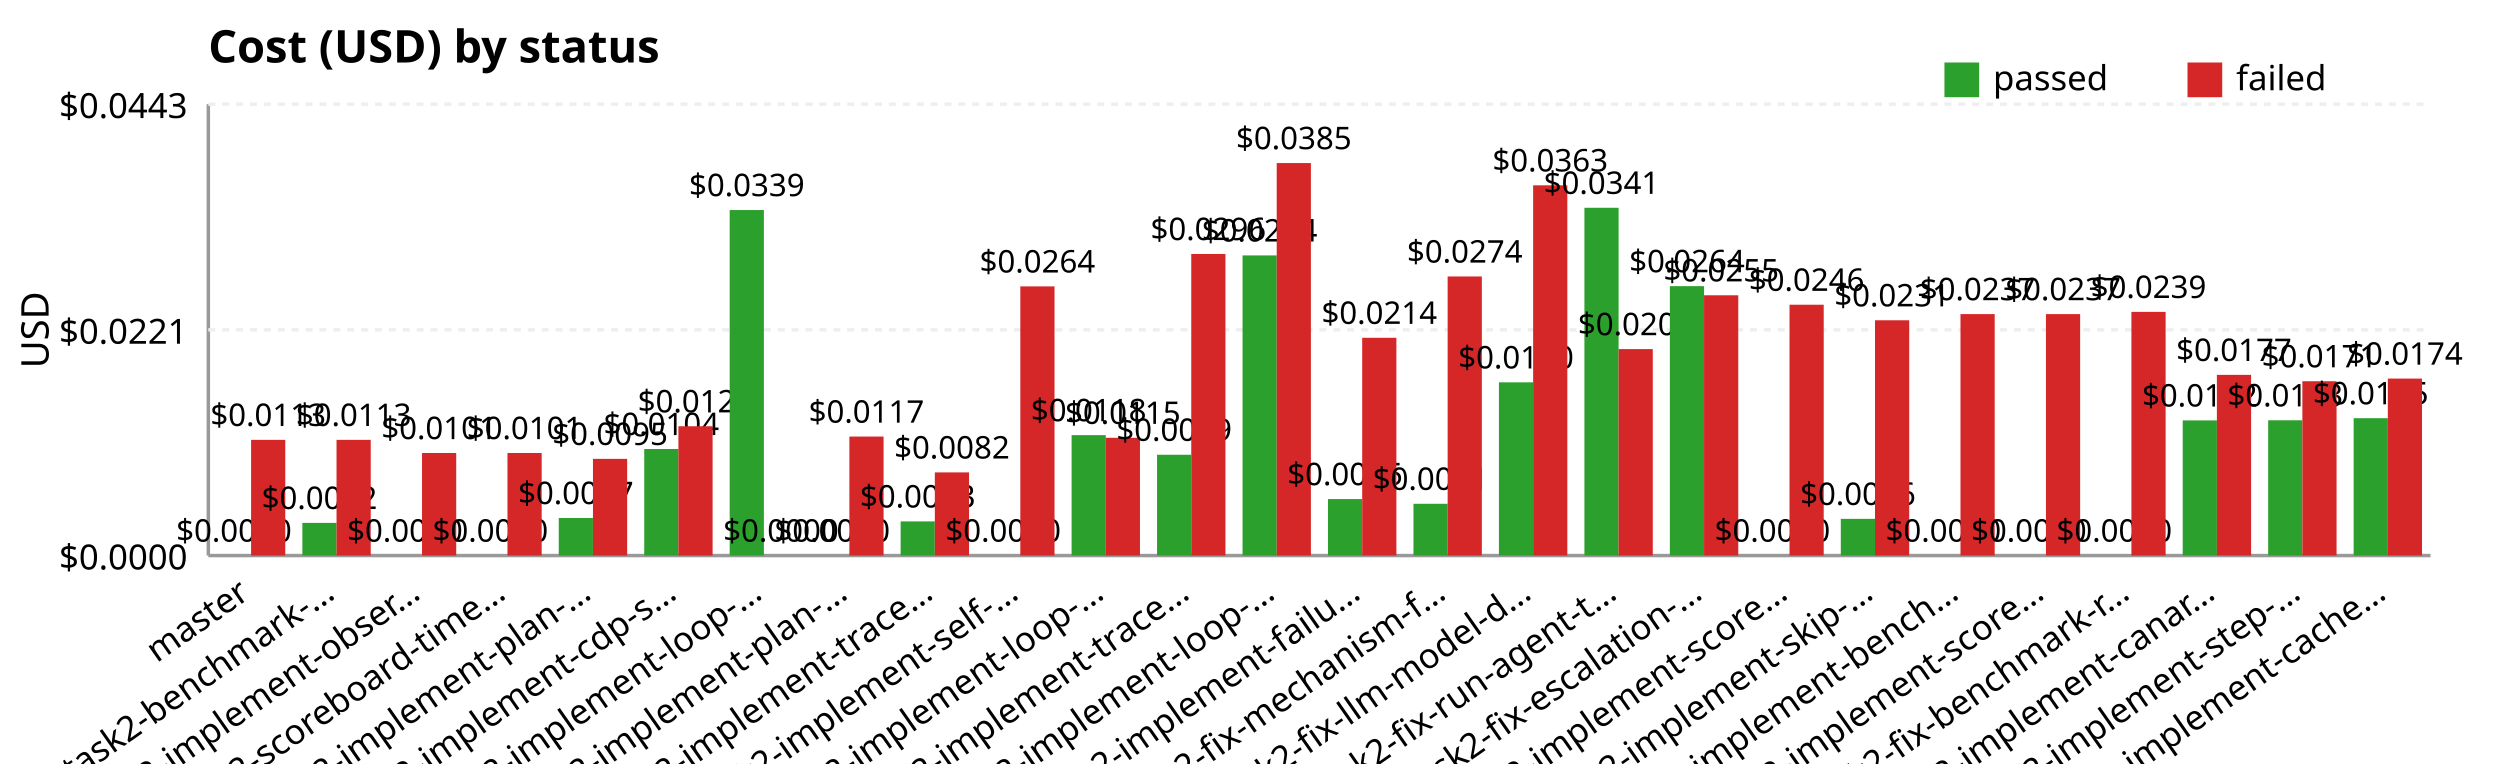
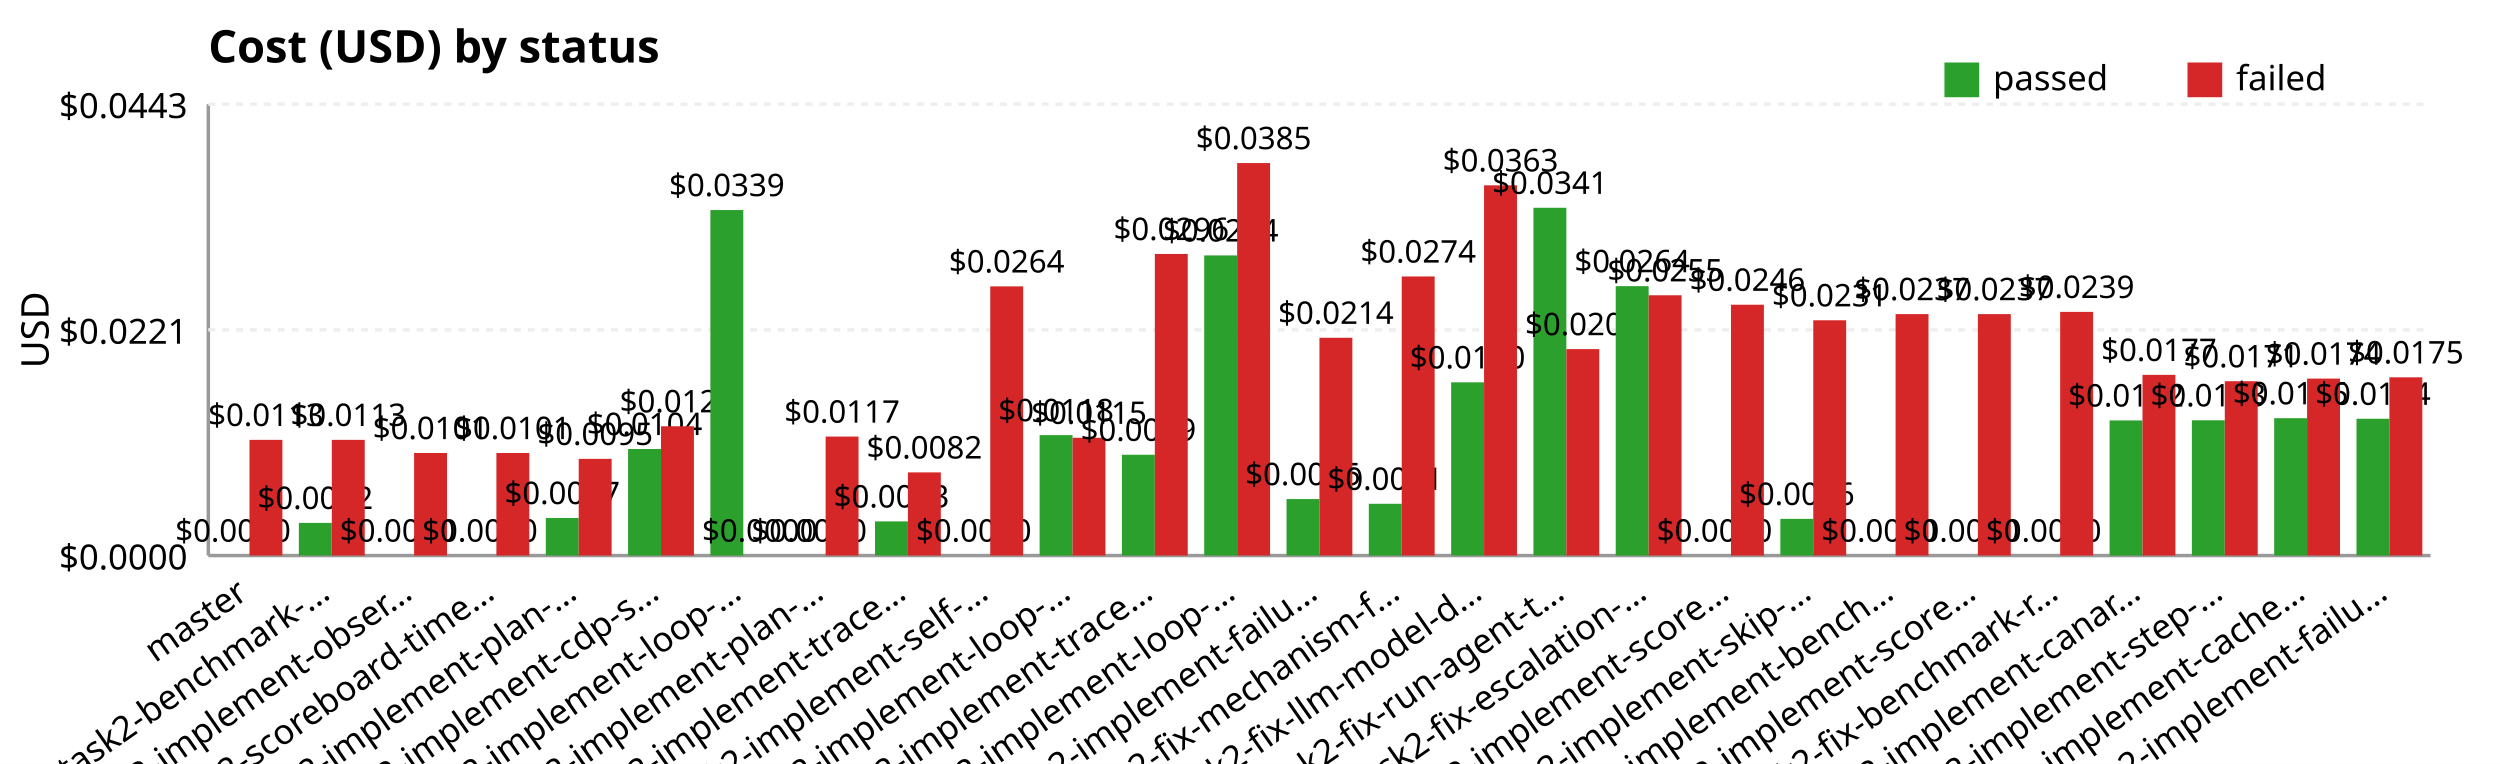
<svg xmlns="http://www.w3.org/2000/svg" viewBox="0 0 720 220" width="720" height="220" font-family="sans-serif">
  <rect width="100%" height="100%" fill="#fff" />
  <text x="60" y="18" font-size="13" font-weight="600">Cost (USD) by status</text>
  <line x1="60" y1="30" x2="60" y2="160" stroke="#999" />
  <line x1="60" y1="160" x2="700" y2="160" stroke="#999" />
  <text x="54" y="164.0" font-size="10" text-anchor="end" fill="#000">$0.0000</text>
  <text x="54" y="99.0" font-size="10" text-anchor="end" fill="#000">$0.0221</text>
  <line x1="60" y1="95.0" x2="700" y2="95.0" stroke="#eee" stroke-dasharray="2,2" />
  <text x="54" y="34.0" font-size="10" text-anchor="end" fill="#000">$0.0443</text>
  <line x1="60" y1="30.0" x2="700" y2="30.0" stroke="#eee" stroke-dasharray="2,2" />
  <text x="14" y="95.0" font-size="11" fill="#000" transform="rotate(-90 14 95.0)" text-anchor="middle">USD</text>
-   <rect x="62.46" y="160.00" width="9.85" height="0.00" fill="#2ca02c" />
-   <text x="67.38" y="156.00" font-size="9" text-anchor="middle" fill="#000">$0.0000</text>
-   <rect x="72.31" y="126.68" width="9.85" height="33.32" fill="#d62728" />
-   <text x="77.23" y="122.68" font-size="9" text-anchor="middle" fill="#000">$0.0113</text>
-   <text x="72.31" y="172" font-size="10" fill="#000" text-anchor="end" transform="rotate(-35 72.31 172)">master</text>
-   <rect x="87.08" y="150.59" width="9.85" height="9.41" fill="#2ca02c" />
-   <text x="92.00" y="146.59" font-size="9" text-anchor="middle" fill="#000">$0.0032</text>
-   <rect x="96.92" y="126.68" width="9.85" height="33.32" fill="#d62728" />
-   <text x="101.85" y="122.68" font-size="9" text-anchor="middle" fill="#000">$0.0113</text>
-   <text x="96.92" y="172" font-size="10" fill="#000" text-anchor="end" transform="rotate(-35 96.92 172)">feat-task2-benchmark-…</text>
-   <rect x="111.69" y="160.00" width="9.85" height="0.00" fill="#2ca02c" />
-   <text x="116.62" y="156.00" font-size="9" text-anchor="middle" fill="#000">$0.0000</text>
-   <rect x="121.54" y="130.46" width="9.85" height="29.54" fill="#d62728" />
-   <text x="126.46" y="126.46" font-size="9" text-anchor="middle" fill="#000">$0.0101</text>
-   <text x="121.54" y="172" font-size="10" fill="#000" text-anchor="end" transform="rotate(-35 121.54 172)">task2-implement-obser…</text>
-   <rect x="136.31" y="160.00" width="9.85" height="0.00" fill="#2ca02c" />
-   <text x="141.23" y="156.00" font-size="9" text-anchor="middle" fill="#000">$0.0000</text>
-   <rect x="146.15" y="130.46" width="9.85" height="29.54" fill="#d62728" />
-   <text x="151.08" y="126.46" font-size="9" text-anchor="middle" fill="#000">$0.0101</text>
-   <text x="146.15" y="172" font-size="10" fill="#000" text-anchor="end" transform="rotate(-35 146.15 172)">task2-scoreboard-time…</text>
-   <rect x="160.92" y="149.17" width="9.85" height="10.83" fill="#2ca02c" />
-   <text x="165.85" y="145.17" font-size="9" text-anchor="middle" fill="#000">$0.0037</text>
-   <rect x="170.77" y="132.15" width="9.85" height="27.85" fill="#d62728" />
-   <text x="175.69" y="128.15" font-size="9" text-anchor="middle" fill="#000">$0.0095</text>
-   <text x="170.77" y="172" font-size="10" fill="#000" text-anchor="end" transform="rotate(-35 170.77 172)">task2-implement-plan-…</text>
-   <rect x="185.54" y="129.31" width="9.85" height="30.69" fill="#2ca02c" />
-   <text x="190.46" y="125.31" font-size="9" text-anchor="middle" fill="#000">$0.0104</text>
-   <rect x="195.38" y="122.76" width="9.85" height="37.24" fill="#d62728" />
-   <text x="200.31" y="118.76" font-size="9" text-anchor="middle" fill="#000">$0.0127</text>
-   <text x="195.38" y="172" font-size="10" fill="#000" text-anchor="end" transform="rotate(-35 195.38 172)">task2-implement-cdp-s…</text>
-   <rect x="210.15" y="60.49" width="9.85" height="99.51" fill="#2ca02c" />
-   <text x="215.08" y="56.49" font-size="9" text-anchor="middle" fill="#000">$0.0339</text>
-   <rect x="220.00" y="160.00" width="9.85" height="0.00" fill="#d62728" />
-   <text x="224.92" y="156.00" font-size="9" text-anchor="middle" fill="#000">$0.0000</text>
-   <text x="220.00" y="172" font-size="10" fill="#000" text-anchor="end" transform="rotate(-35 220.00 172)">task2-implement-loop-…</text>
-   <rect x="234.77" y="160.00" width="9.85" height="0.00" fill="#2ca02c" />
-   <text x="239.69" y="156.00" font-size="9" text-anchor="middle" fill="#000">$0.0000</text>
-   <rect x="244.62" y="125.73" width="9.85" height="34.27" fill="#d62728" />
-   <text x="249.54" y="121.73" font-size="9" text-anchor="middle" fill="#000">$0.0117</text>
-   <text x="244.62" y="172" font-size="10" fill="#000" text-anchor="end" transform="rotate(-35 244.62 172)">task2-implement-plan-…</text>
-   <rect x="259.38" y="150.16" width="9.85" height="9.84" fill="#2ca02c" />
-   <text x="264.31" y="146.16" font-size="9" text-anchor="middle" fill="#000">$0.0033</text>
-   <rect x="269.23" y="136.05" width="9.85" height="23.95" fill="#d62728" />
-   <text x="274.15" y="132.05" font-size="9" text-anchor="middle" fill="#000">$0.0082</text>
-   <text x="269.23" y="172" font-size="10" fill="#000" text-anchor="end" transform="rotate(-35 269.23 172)">task2-implement-trace…</text>
-   <rect x="284.00" y="160.00" width="9.85" height="0.00" fill="#2ca02c" />
-   <text x="288.92" y="156.00" font-size="9" text-anchor="middle" fill="#000">$0.0000</text>
-   <rect x="293.85" y="82.48" width="9.85" height="77.52" fill="#d62728" />
-   <text x="298.77" y="78.48" font-size="9" text-anchor="middle" fill="#000">$0.0264</text>
-   <text x="293.85" y="172" font-size="10" fill="#000" text-anchor="end" transform="rotate(-35 293.85 172)">task2-implement-self-…</text>
-   <rect x="308.62" y="125.32" width="9.85" height="34.68" fill="#2ca02c" />
-   <text x="313.54" y="121.32" font-size="9" text-anchor="middle" fill="#000">$0.0118</text>
-   <rect x="318.46" y="126.08" width="9.85" height="33.92" fill="#d62728" />
-   <text x="323.38" y="122.08" font-size="9" text-anchor="middle" fill="#000">$0.0115</text>
-   <text x="318.46" y="172" font-size="10" fill="#000" text-anchor="end" transform="rotate(-35 318.46 172)">task2-implement-loop-…</text>
-   <rect x="333.23" y="130.97" width="9.85" height="29.03" fill="#2ca02c" />
-   <text x="338.15" y="126.97" font-size="9" text-anchor="middle" fill="#000">$0.0099</text>
-   <rect x="343.08" y="73.14" width="9.85" height="86.86" fill="#d62728" />
-   <text x="348.00" y="69.14" font-size="9" text-anchor="middle" fill="#000">$0.0296</text>
-   <text x="343.08" y="172" font-size="10" fill="#000" text-anchor="end" transform="rotate(-35 343.08 172)">task2-implement-trace…</text>
-   <rect x="357.85" y="73.56" width="9.85" height="86.44" fill="#2ca02c" />
-   <text x="362.77" y="69.56" font-size="9" text-anchor="middle" fill="#000">$0.0294</text>
-   <rect x="367.69" y="46.96" width="9.85" height="113.04" fill="#d62728" />
-   <text x="372.62" y="42.96" font-size="9" text-anchor="middle" fill="#000">$0.0385</text>
-   <text x="367.69" y="172" font-size="10" fill="#000" text-anchor="end" transform="rotate(-35 367.69 172)">task2-implement-loop-…</text>
-   <rect x="382.46" y="143.73" width="9.85" height="16.27" fill="#2ca02c" />
-   <text x="387.38" y="139.73" font-size="9" text-anchor="middle" fill="#000">$0.0055</text>
-   <rect x="392.31" y="97.28" width="9.85" height="62.72" fill="#d62728" />
-   <text x="397.23" y="93.28" font-size="9" text-anchor="middle" fill="#000">$0.0214</text>
-   <text x="392.31" y="172" font-size="10" fill="#000" text-anchor="end" transform="rotate(-35 392.31 172)">task2-implement-failu…</text>
-   <rect x="407.08" y="145.09" width="9.85" height="14.91" fill="#2ca02c" />
-   <text x="412.00" y="141.09" font-size="9" text-anchor="middle" fill="#000">$0.0051</text>
-   <rect x="416.92" y="79.62" width="9.85" height="80.38" fill="#d62728" />
-   <text x="421.85" y="75.62" font-size="9" text-anchor="middle" fill="#000">$0.0274</text>
-   <text x="416.92" y="172" font-size="10" fill="#000" text-anchor="end" transform="rotate(-35 416.92 172)">task2-fix-mechanism-f…</text>
-   <rect x="431.69" y="110.11" width="9.85" height="49.89" fill="#2ca02c" />
-   <text x="436.62" y="106.11" font-size="9" text-anchor="middle" fill="#000">$0.0170</text>
-   <rect x="441.54" y="53.37" width="9.85" height="106.63" fill="#d62728" />
-   <text x="446.46" y="49.37" font-size="9" text-anchor="middle" fill="#000">$0.0363</text>
-   <text x="441.54" y="172" font-size="10" fill="#000" text-anchor="end" transform="rotate(-35 441.54 172)">task2-fix-llm-model-d…</text>
-   <rect x="456.31" y="59.84" width="9.85" height="100.16" fill="#2ca02c" />
-   <text x="461.23" y="55.84" font-size="9" text-anchor="middle" fill="#000">$0.0341</text>
-   <rect x="466.15" y="100.54" width="9.85" height="59.46" fill="#d62728" />
-   <text x="471.08" y="96.54" font-size="9" text-anchor="middle" fill="#000">$0.0202</text>
-   <text x="466.15" y="172" font-size="10" fill="#000" text-anchor="end" transform="rotate(-35 466.15 172)">task2-fix-run-agent-t…</text>
-   <rect x="480.92" y="82.41" width="9.85" height="77.59" fill="#2ca02c" />
-   <text x="485.85" y="78.41" font-size="9" text-anchor="middle" fill="#000">$0.0264</text>
-   <rect x="490.77" y="85.04" width="9.85" height="74.96" fill="#d62728" />
-   <text x="495.69" y="81.04" font-size="9" text-anchor="middle" fill="#000">$0.0255</text>
-   <text x="490.77" y="172" font-size="10" fill="#000" text-anchor="end" transform="rotate(-35 490.77 172)">task2-fix-escalation-…</text>
-   <rect x="505.54" y="160.00" width="9.85" height="0.00" fill="#2ca02c" />
-   <text x="510.46" y="156.00" font-size="9" text-anchor="middle" fill="#000">$0.0000</text>
-   <rect x="515.38" y="87.76" width="9.85" height="72.24" fill="#d62728" />
-   <text x="520.31" y="83.76" font-size="9" text-anchor="middle" fill="#000">$0.0246</text>
-   <text x="515.38" y="172" font-size="10" fill="#000" text-anchor="end" transform="rotate(-35 515.38 172)">task2-implement-score…</text>
-   <rect x="530.15" y="149.43" width="9.85" height="10.57" fill="#2ca02c" />
-   <text x="535.08" y="145.43" font-size="9" text-anchor="middle" fill="#000">$0.0036</text>
-   <rect x="540.00" y="92.24" width="9.85" height="67.76" fill="#d62728" />
-   <text x="544.92" y="88.24" font-size="9" text-anchor="middle" fill="#000">$0.0231</text>
-   <text x="540.00" y="172" font-size="10" fill="#000" text-anchor="end" transform="rotate(-35 540.00 172)">task2-implement-skip-…</text>
-   <rect x="554.77" y="160.00" width="9.85" height="0.00" fill="#2ca02c" />
-   <text x="559.69" y="156.00" font-size="9" text-anchor="middle" fill="#000">$0.0000</text>
-   <rect x="564.62" y="90.46" width="9.85" height="69.54" fill="#d62728" />
-   <text x="569.54" y="86.46" font-size="9" text-anchor="middle" fill="#000">$0.0237</text>
-   <text x="564.62" y="172" font-size="10" fill="#000" text-anchor="end" transform="rotate(-35 564.62 172)">task2-implement-bench…</text>
-   <rect x="579.38" y="160.00" width="9.85" height="0.00" fill="#2ca02c" />
-   <text x="584.31" y="156.00" font-size="9" text-anchor="middle" fill="#000">$0.0000</text>
-   <rect x="589.23" y="90.46" width="9.85" height="69.54" fill="#d62728" />
-   <text x="594.15" y="86.46" font-size="9" text-anchor="middle" fill="#000">$0.0237</text>
-   <text x="589.23" y="172" font-size="10" fill="#000" text-anchor="end" transform="rotate(-35 589.23 172)">task2-implement-score…</text>
-   <rect x="604.00" y="160.00" width="9.85" height="0.00" fill="#2ca02c" />
-   <text x="608.92" y="156.00" font-size="9" text-anchor="middle" fill="#000">$0.0000</text>
-   <rect x="613.85" y="89.82" width="9.85" height="70.18" fill="#d62728" />
-   <text x="618.77" y="85.82" font-size="9" text-anchor="middle" fill="#000">$0.0239</text>
-   <text x="613.85" y="172" font-size="10" fill="#000" text-anchor="end" transform="rotate(-35 613.85 172)">task2-fix-benchmark-r…</text>
-   <rect x="628.62" y="121.08" width="9.85" height="38.92" fill="#2ca02c" />
-   <text x="633.54" y="117.08" font-size="9" text-anchor="middle" fill="#000">$0.0132</text>
-   <rect x="638.46" y="107.96" width="9.85" height="52.04" fill="#d62728" />
-   <text x="643.38" y="103.96" font-size="9" text-anchor="middle" fill="#000">$0.0177</text>
-   <text x="638.46" y="172" font-size="10" fill="#000" text-anchor="end" transform="rotate(-35 638.46 172)">task2-implement-canar…</text>
-   <rect x="653.23" y="121.04" width="9.85" height="38.96" fill="#2ca02c" />
-   <text x="658.15" y="117.04" font-size="9" text-anchor="middle" fill="#000">$0.0133</text>
-   <rect x="663.08" y="109.79" width="9.85" height="50.21" fill="#d62728" />
-   <text x="668.00" y="105.79" font-size="9" text-anchor="middle" fill="#000">$0.0171</text>
-   <text x="663.08" y="172" font-size="10" fill="#000" text-anchor="end" transform="rotate(-35 663.08 172)">task2-implement-step-…</text>
-   <rect x="677.85" y="120.44" width="9.85" height="39.56" fill="#2ca02c" />
-   <text x="682.77" y="116.44" font-size="9" text-anchor="middle" fill="#000">$0.0135</text>
-   <rect x="687.69" y="109.03" width="9.85" height="50.97" fill="#d62728" />
-   <text x="692.62" y="105.03" font-size="9" text-anchor="middle" fill="#000">$0.0174</text>
-   <text x="687.69" y="172" font-size="10" fill="#000" text-anchor="end" transform="rotate(-35 687.69 172)">task2-implement-cache…</text>
+   <rect x="62.37" y="160.00" width="9.48" height="0.00" fill="#2ca02c" />
+   <text x="67.11" y="156.00" font-size="9" text-anchor="middle" fill="#000">$0.0000</text>
+   <rect x="71.85" y="126.68" width="9.48" height="33.32" fill="#d62728" />
+   <text x="76.59" y="122.68" font-size="9" text-anchor="middle" fill="#000">$0.0113</text>
+   <text x="71.85" y="172" font-size="10" fill="#000" text-anchor="end" transform="rotate(-35 71.85 172)">master</text>
+   <rect x="86.07" y="150.59" width="9.48" height="9.41" fill="#2ca02c" />
+   <text x="90.81" y="146.59" font-size="9" text-anchor="middle" fill="#000">$0.0032</text>
+   <rect x="95.56" y="126.68" width="9.48" height="33.32" fill="#d62728" />
+   <text x="100.30" y="122.68" font-size="9" text-anchor="middle" fill="#000">$0.0113</text>
+   <text x="95.56" y="172" font-size="10" fill="#000" text-anchor="end" transform="rotate(-35 95.56 172)">feat-task2-benchmark-…</text>
+   <rect x="109.78" y="160.00" width="9.48" height="0.00" fill="#2ca02c" />
+   <text x="114.52" y="156.00" font-size="9" text-anchor="middle" fill="#000">$0.0000</text>
+   <rect x="119.26" y="130.46" width="9.48" height="29.54" fill="#d62728" />
+   <text x="124.00" y="126.46" font-size="9" text-anchor="middle" fill="#000">$0.0101</text>
+   <text x="119.26" y="172" font-size="10" fill="#000" text-anchor="end" transform="rotate(-35 119.26 172)">task2-implement-obser…</text>
+   <rect x="133.48" y="160.00" width="9.48" height="0.00" fill="#2ca02c" />
+   <text x="138.22" y="156.00" font-size="9" text-anchor="middle" fill="#000">$0.0000</text>
+   <rect x="142.96" y="130.46" width="9.48" height="29.54" fill="#d62728" />
+   <text x="147.70" y="126.46" font-size="9" text-anchor="middle" fill="#000">$0.0101</text>
+   <text x="142.96" y="172" font-size="10" fill="#000" text-anchor="end" transform="rotate(-35 142.96 172)">task2-scoreboard-time…</text>
+   <rect x="157.19" y="149.17" width="9.48" height="10.83" fill="#2ca02c" />
+   <text x="161.93" y="145.17" font-size="9" text-anchor="middle" fill="#000">$0.0037</text>
+   <rect x="166.67" y="132.15" width="9.48" height="27.85" fill="#d62728" />
+   <text x="171.41" y="128.15" font-size="9" text-anchor="middle" fill="#000">$0.0095</text>
+   <text x="166.67" y="172" font-size="10" fill="#000" text-anchor="end" transform="rotate(-35 166.67 172)">task2-implement-plan-…</text>
+   <rect x="180.89" y="129.31" width="9.48" height="30.69" fill="#2ca02c" />
+   <text x="185.63" y="125.31" font-size="9" text-anchor="middle" fill="#000">$0.0104</text>
+   <rect x="190.37" y="122.76" width="9.48" height="37.24" fill="#d62728" />
+   <text x="195.11" y="118.76" font-size="9" text-anchor="middle" fill="#000">$0.0127</text>
+   <text x="190.37" y="172" font-size="10" fill="#000" text-anchor="end" transform="rotate(-35 190.37 172)">task2-implement-cdp-s…</text>
+   <rect x="204.59" y="60.49" width="9.48" height="99.51" fill="#2ca02c" />
+   <text x="209.33" y="56.49" font-size="9" text-anchor="middle" fill="#000">$0.0339</text>
+   <rect x="214.07" y="160.00" width="9.48" height="0.00" fill="#d62728" />
+   <text x="218.81" y="156.00" font-size="9" text-anchor="middle" fill="#000">$0.0000</text>
+   <text x="214.07" y="172" font-size="10" fill="#000" text-anchor="end" transform="rotate(-35 214.07 172)">task2-implement-loop-…</text>
+   <rect x="228.30" y="160.00" width="9.48" height="0.00" fill="#2ca02c" />
+   <text x="233.04" y="156.00" font-size="9" text-anchor="middle" fill="#000">$0.0000</text>
+   <rect x="237.78" y="125.73" width="9.48" height="34.27" fill="#d62728" />
+   <text x="242.52" y="121.73" font-size="9" text-anchor="middle" fill="#000">$0.0117</text>
+   <text x="237.78" y="172" font-size="10" fill="#000" text-anchor="end" transform="rotate(-35 237.78 172)">task2-implement-plan-…</text>
+   <rect x="252.00" y="150.16" width="9.48" height="9.84" fill="#2ca02c" />
+   <text x="256.74" y="146.16" font-size="9" text-anchor="middle" fill="#000">$0.0033</text>
+   <rect x="261.48" y="136.05" width="9.48" height="23.95" fill="#d62728" />
+   <text x="266.22" y="132.05" font-size="9" text-anchor="middle" fill="#000">$0.0082</text>
+   <text x="261.48" y="172" font-size="10" fill="#000" text-anchor="end" transform="rotate(-35 261.48 172)">task2-implement-trace…</text>
+   <rect x="275.70" y="160.00" width="9.48" height="0.00" fill="#2ca02c" />
+   <text x="280.44" y="156.00" font-size="9" text-anchor="middle" fill="#000">$0.0000</text>
+   <rect x="285.19" y="82.48" width="9.48" height="77.52" fill="#d62728" />
+   <text x="289.93" y="78.48" font-size="9" text-anchor="middle" fill="#000">$0.0264</text>
+   <text x="285.19" y="172" font-size="10" fill="#000" text-anchor="end" transform="rotate(-35 285.19 172)">task2-implement-self-…</text>
+   <rect x="299.41" y="125.32" width="9.48" height="34.68" fill="#2ca02c" />
+   <text x="304.15" y="121.32" font-size="9" text-anchor="middle" fill="#000">$0.0118</text>
+   <rect x="308.89" y="126.08" width="9.48" height="33.92" fill="#d62728" />
+   <text x="313.63" y="122.08" font-size="9" text-anchor="middle" fill="#000">$0.0115</text>
+   <text x="308.89" y="172" font-size="10" fill="#000" text-anchor="end" transform="rotate(-35 308.89 172)">task2-implement-loop-…</text>
+   <rect x="323.11" y="130.97" width="9.48" height="29.03" fill="#2ca02c" />
+   <text x="327.85" y="126.97" font-size="9" text-anchor="middle" fill="#000">$0.0099</text>
+   <rect x="332.59" y="73.14" width="9.48" height="86.86" fill="#d62728" />
+   <text x="337.33" y="69.14" font-size="9" text-anchor="middle" fill="#000">$0.0296</text>
+   <text x="332.59" y="172" font-size="10" fill="#000" text-anchor="end" transform="rotate(-35 332.59 172)">task2-implement-trace…</text>
+   <rect x="346.81" y="73.56" width="9.48" height="86.44" fill="#2ca02c" />
+   <text x="351.56" y="69.56" font-size="9" text-anchor="middle" fill="#000">$0.0294</text>
+   <rect x="356.30" y="46.96" width="9.48" height="113.04" fill="#d62728" />
+   <text x="361.04" y="42.96" font-size="9" text-anchor="middle" fill="#000">$0.0385</text>
+   <text x="356.30" y="172" font-size="10" fill="#000" text-anchor="end" transform="rotate(-35 356.30 172)">task2-implement-loop-…</text>
+   <rect x="370.52" y="143.73" width="9.48" height="16.27" fill="#2ca02c" />
+   <text x="375.26" y="139.73" font-size="9" text-anchor="middle" fill="#000">$0.0055</text>
+   <rect x="380.00" y="97.28" width="9.48" height="62.72" fill="#d62728" />
+   <text x="384.74" y="93.28" font-size="9" text-anchor="middle" fill="#000">$0.0214</text>
+   <text x="380.00" y="172" font-size="10" fill="#000" text-anchor="end" transform="rotate(-35 380.00 172)">task2-implement-failu…</text>
+   <rect x="394.22" y="145.09" width="9.48" height="14.91" fill="#2ca02c" />
+   <text x="398.96" y="141.09" font-size="9" text-anchor="middle" fill="#000">$0.0051</text>
+   <rect x="403.70" y="79.62" width="9.48" height="80.38" fill="#d62728" />
+   <text x="408.44" y="75.62" font-size="9" text-anchor="middle" fill="#000">$0.0274</text>
+   <text x="403.70" y="172" font-size="10" fill="#000" text-anchor="end" transform="rotate(-35 403.70 172)">task2-fix-mechanism-f…</text>
+   <rect x="417.93" y="110.11" width="9.48" height="49.89" fill="#2ca02c" />
+   <text x="422.67" y="106.11" font-size="9" text-anchor="middle" fill="#000">$0.0170</text>
+   <rect x="427.41" y="53.37" width="9.48" height="106.63" fill="#d62728" />
+   <text x="432.15" y="49.37" font-size="9" text-anchor="middle" fill="#000">$0.0363</text>
+   <text x="427.41" y="172" font-size="10" fill="#000" text-anchor="end" transform="rotate(-35 427.41 172)">task2-fix-llm-model-d…</text>
+   <rect x="441.63" y="59.84" width="9.48" height="100.16" fill="#2ca02c" />
+   <text x="446.37" y="55.84" font-size="9" text-anchor="middle" fill="#000">$0.0341</text>
+   <rect x="451.11" y="100.54" width="9.48" height="59.46" fill="#d62728" />
+   <text x="455.85" y="96.54" font-size="9" text-anchor="middle" fill="#000">$0.0202</text>
+   <text x="451.11" y="172" font-size="10" fill="#000" text-anchor="end" transform="rotate(-35 451.11 172)">task2-fix-run-agent-t…</text>
+   <rect x="465.33" y="82.41" width="9.48" height="77.59" fill="#2ca02c" />
+   <text x="470.07" y="78.41" font-size="9" text-anchor="middle" fill="#000">$0.0264</text>
+   <rect x="474.81" y="85.04" width="9.48" height="74.96" fill="#d62728" />
+   <text x="479.56" y="81.04" font-size="9" text-anchor="middle" fill="#000">$0.0255</text>
+   <text x="474.81" y="172" font-size="10" fill="#000" text-anchor="end" transform="rotate(-35 474.81 172)">task2-fix-escalation-…</text>
+   <rect x="489.04" y="160.00" width="9.48" height="0.00" fill="#2ca02c" />
+   <text x="493.78" y="156.00" font-size="9" text-anchor="middle" fill="#000">$0.0000</text>
+   <rect x="498.52" y="87.76" width="9.48" height="72.24" fill="#d62728" />
+   <text x="503.26" y="83.76" font-size="9" text-anchor="middle" fill="#000">$0.0246</text>
+   <text x="498.52" y="172" font-size="10" fill="#000" text-anchor="end" transform="rotate(-35 498.52 172)">task2-implement-score…</text>
+   <rect x="512.74" y="149.43" width="9.48" height="10.57" fill="#2ca02c" />
+   <text x="517.48" y="145.43" font-size="9" text-anchor="middle" fill="#000">$0.0036</text>
+   <rect x="522.22" y="92.24" width="9.48" height="67.76" fill="#d62728" />
+   <text x="526.96" y="88.24" font-size="9" text-anchor="middle" fill="#000">$0.0231</text>
+   <text x="522.22" y="172" font-size="10" fill="#000" text-anchor="end" transform="rotate(-35 522.22 172)">task2-implement-skip-…</text>
+   <rect x="536.44" y="160.00" width="9.48" height="0.00" fill="#2ca02c" />
+   <text x="541.19" y="156.00" font-size="9" text-anchor="middle" fill="#000">$0.0000</text>
+   <rect x="545.93" y="90.46" width="9.48" height="69.54" fill="#d62728" />
+   <text x="550.67" y="86.46" font-size="9" text-anchor="middle" fill="#000">$0.0237</text>
+   <text x="545.93" y="172" font-size="10" fill="#000" text-anchor="end" transform="rotate(-35 545.93 172)">task2-implement-bench…</text>
+   <rect x="560.15" y="160.00" width="9.48" height="0.00" fill="#2ca02c" />
+   <text x="564.89" y="156.00" font-size="9" text-anchor="middle" fill="#000">$0.0000</text>
+   <rect x="569.63" y="90.46" width="9.48" height="69.54" fill="#d62728" />
+   <text x="574.37" y="86.46" font-size="9" text-anchor="middle" fill="#000">$0.0237</text>
+   <text x="569.63" y="172" font-size="10" fill="#000" text-anchor="end" transform="rotate(-35 569.63 172)">task2-implement-score…</text>
+   <rect x="583.85" y="160.00" width="9.48" height="0.00" fill="#2ca02c" />
+   <text x="588.59" y="156.00" font-size="9" text-anchor="middle" fill="#000">$0.0000</text>
+   <rect x="593.33" y="89.82" width="9.48" height="70.18" fill="#d62728" />
+   <text x="598.07" y="85.82" font-size="9" text-anchor="middle" fill="#000">$0.0239</text>
+   <text x="593.33" y="172" font-size="10" fill="#000" text-anchor="end" transform="rotate(-35 593.33 172)">task2-fix-benchmark-r…</text>
+   <rect x="607.56" y="121.08" width="9.48" height="38.92" fill="#2ca02c" />
+   <text x="612.30" y="117.08" font-size="9" text-anchor="middle" fill="#000">$0.0132</text>
+   <rect x="617.04" y="107.96" width="9.48" height="52.04" fill="#d62728" />
+   <text x="621.78" y="103.96" font-size="9" text-anchor="middle" fill="#000">$0.0177</text>
+   <text x="617.04" y="172" font-size="10" fill="#000" text-anchor="end" transform="rotate(-35 617.04 172)">task2-implement-canar…</text>
+   <rect x="631.26" y="121.04" width="9.48" height="38.96" fill="#2ca02c" />
+   <text x="636.00" y="117.04" font-size="9" text-anchor="middle" fill="#000">$0.0133</text>
+   <rect x="640.74" y="109.79" width="9.48" height="50.21" fill="#d62728" />
+   <text x="645.48" y="105.79" font-size="9" text-anchor="middle" fill="#000">$0.0171</text>
+   <text x="640.74" y="172" font-size="10" fill="#000" text-anchor="end" transform="rotate(-35 640.74 172)">task2-implement-step-…</text>
+   <rect x="654.96" y="120.44" width="9.48" height="39.56" fill="#2ca02c" />
+   <text x="659.70" y="116.44" font-size="9" text-anchor="middle" fill="#000">$0.0135</text>
+   <rect x="664.44" y="109.03" width="9.48" height="50.97" fill="#d62728" />
+   <text x="669.19" y="105.03" font-size="9" text-anchor="middle" fill="#000">$0.0174</text>
+   <text x="664.44" y="172" font-size="10" fill="#000" text-anchor="end" transform="rotate(-35 664.44 172)">task2-implement-cache…</text>
+   <rect x="678.67" y="120.60" width="9.48" height="39.40" fill="#2ca02c" />
+   <text x="683.41" y="116.60" font-size="9" text-anchor="middle" fill="#000">$0.0134</text>
+   <rect x="688.15" y="108.67" width="9.48" height="51.33" fill="#d62728" />
+   <text x="692.89" y="104.67" font-size="9" text-anchor="middle" fill="#000">$0.0175</text>
+   <text x="688.15" y="172" font-size="10" fill="#000" text-anchor="end" transform="rotate(-35 688.15 172)">task2-implement-failu…</text>
  <rect x="560" y="18" width="10" height="10" fill="#2ca02c" />
  <text x="574" y="26" font-size="10" fill="#000">passed</text>
  <rect x="630" y="18" width="10" height="10" fill="#d62728" />
  <text x="644" y="26" font-size="10" fill="#000">failed</text>
</svg>
